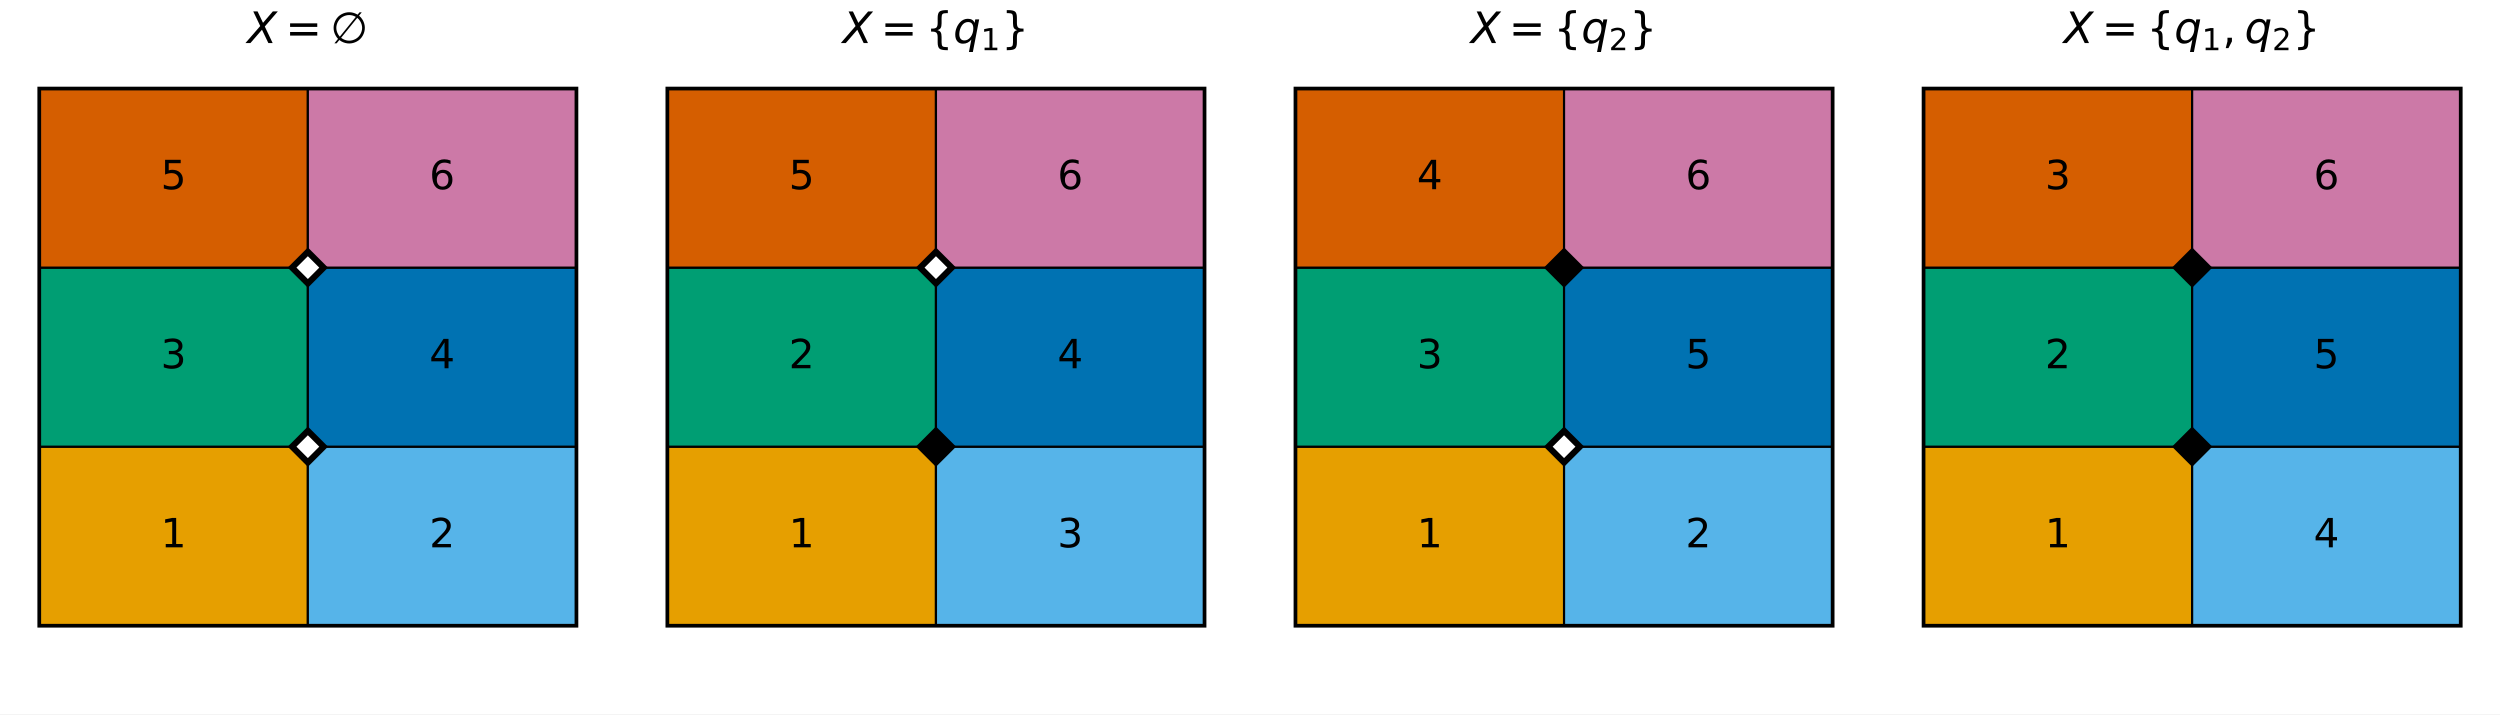
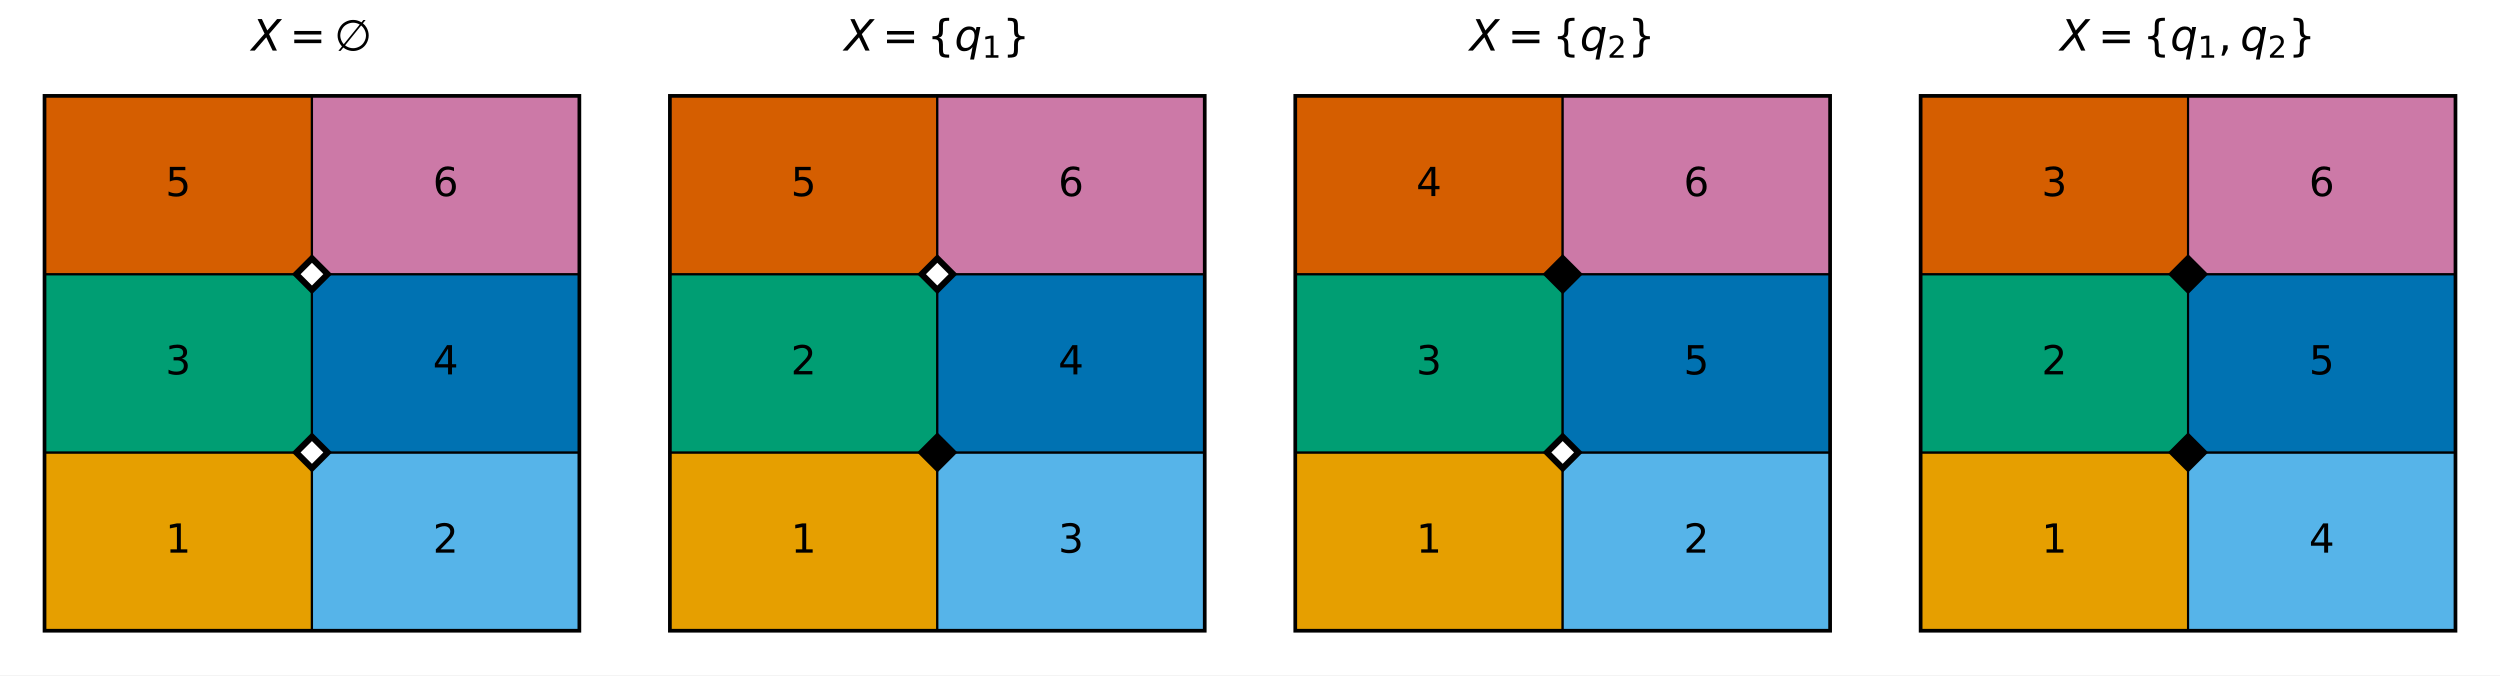
- <svg xmlns="http://www.w3.org/2000/svg" xmlns:xlink="http://www.w3.org/1999/xlink" width="403.2pt" height="115.2pt" viewBox="0 0 403.2 115.2" version="1.1">
+ <svg xmlns="http://www.w3.org/2000/svg" xmlns:xlink="http://www.w3.org/1999/xlink" width="404.96pt" height="109.38pt" viewBox="0 0 404.96 109.38" version="1.1">
  <defs>
    <style type="text/css">*{stroke-linejoin: round; stroke-linecap: butt}</style>
  </defs>
  <g id="figure_1">
    <g id="patch_1">
-       <path d="M 0 115.2  L 403.2 115.2  L 403.2 0  L 0 0  z " style="fill: #ffffff" />
+       <path d="M -0 109.38  L 404.96 109.38  L 404.96 0  L -0 0  z " style="fill: #ffffff" />
    </g>
    <g id="axes_1">
      <g id="patch_2">
-         <path d="M 6.332 100.918  L 49.65 100.918  L 49.65 72.039  L 6.332 72.039  z " clip-path="url(#p28c2d24f2b)" style="fill: #e69f00; stroke: #000000; stroke-width: 0.35; stroke-linejoin: miter" />
+         <path d="M 7.212 102.168  L 50.53 102.168  L 50.53 73.289  L 7.212 73.289  z " clip-path="url(#p4504fa658a)" style="fill: #e69f00; stroke: #000000; stroke-width: 0.35; stroke-linejoin: miter" />
      </g>
      <g id="patch_3">
-         <path d="M 49.65 100.918  L 92.968 100.918  L 92.968 72.039  L 49.65 72.039  z " clip-path="url(#p28c2d24f2b)" style="fill: #56b4e9; stroke: #000000; stroke-width: 0.35; stroke-linejoin: miter" />
+         <path d="M 50.53 102.168  L 93.848 102.168  L 93.848 73.289  L 50.53 73.289  z " clip-path="url(#p4504fa658a)" style="fill: #56b4e9; stroke: #000000; stroke-width: 0.35; stroke-linejoin: miter" />
      </g>
      <g id="patch_4">
-         <path d="M 6.332 72.039  L 49.65 72.039  L 49.65 43.161  L 6.332 43.161  z " clip-path="url(#p28c2d24f2b)" style="fill: #009e73; stroke: #000000; stroke-width: 0.35; stroke-linejoin: miter" />
+         <path d="M 7.212 73.289  L 50.53 73.289  L 50.53 44.411  L 7.212 44.411  z " clip-path="url(#p4504fa658a)" style="fill: #009e73; stroke: #000000; stroke-width: 0.35; stroke-linejoin: miter" />
      </g>
      <g id="patch_5">
-         <path d="M 49.65 72.039  L 92.968 72.039  L 92.968 43.161  L 49.65 43.161  z " clip-path="url(#p28c2d24f2b)" style="fill: #0072b2; stroke: #000000; stroke-width: 0.35; stroke-linejoin: miter" />
+         <path d="M 50.53 73.289  L 93.848 73.289  L 93.848 44.411  L 50.53 44.411  z " clip-path="url(#p4504fa658a)" style="fill: #0072b2; stroke: #000000; stroke-width: 0.35; stroke-linejoin: miter" />
      </g>
      <g id="patch_6">
-         <path d="M 6.332 43.161  L 49.65 43.161  L 49.65 14.282  L 6.332 14.282  z " clip-path="url(#p28c2d24f2b)" style="fill: #d55e00; stroke: #000000; stroke-width: 0.35; stroke-linejoin: miter" />
+         <path d="M 7.212 44.411  L 50.53 44.411  L 50.53 15.532  L 7.212 15.532  z " clip-path="url(#p4504fa658a)" style="fill: #d55e00; stroke: #000000; stroke-width: 0.35; stroke-linejoin: miter" />
      </g>
      <g id="patch_7">
-         <path d="M 49.65 43.161  L 92.968 43.161  L 92.968 14.282  L 49.65 14.282  z " clip-path="url(#p28c2d24f2b)" style="fill: #cc79a7; stroke: #000000; stroke-width: 0.35; stroke-linejoin: miter" />
+         <path d="M 50.53 44.411  L 93.848 44.411  L 93.848 15.532  L 50.53 15.532  z " clip-path="url(#p4504fa658a)" style="fill: #cc79a7; stroke: #000000; stroke-width: 0.35; stroke-linejoin: miter" />
      </g>
      <g id="text_1">
-         <g transform="translate(25.9231 88.27238) scale(0.065 -0.065)">
+         <g transform="translate(26.8031 89.52238) scale(0.065 -0.065)">
          <defs>
            <path id="DejaVuSans-31" d="M 794 531  L 1825 531  L 1825 4091  L 703 3866  L 703 4441  L 1819 4666  L 2450 4666  L 2450 531  L 3481 531  L 3481 0  L 794 0  L 794 531  z " transform="scale(0.015625)" />
          </defs>
          <use xlink:href="#DejaVuSans-31" />
        </g>
      </g>
      <g id="text_2">
-         <g transform="translate(69.24128 88.27238) scale(0.065 -0.065)">
+         <g transform="translate(70.12128 89.52238) scale(0.065 -0.065)">
          <defs>
            <path id="DejaVuSans-32" d="M 1228 531  L 3431 531  L 3431 0  L 469 0  L 469 531  Q 828 903 1448 1529  Q 2069 2156 2228 2338  Q 2531 2678 2651 2914  Q 2772 3150 2772 3378  Q 2772 3750 2511 3984  Q 2250 4219 1831 4219  Q 1534 4219 1204 4116  Q 875 4013 500 3803  L 500 4441  Q 881 4594 1212 4672  Q 1544 4750 1819 4750  Q 2544 4750 2975 4387  Q 3406 4025 3406 3419  Q 3406 3131 3298 2873  Q 3191 2616 2906 2266  Q 2828 2175 2409 1742  Q 1991 1309 1228 531  z " transform="scale(0.015625)" />
          </defs>
          <use xlink:href="#DejaVuSans-32" />
        </g>
      </g>
      <g id="text_3">
-         <g transform="translate(25.9231 59.39359) scale(0.065 -0.065)">
+         <g transform="translate(26.8031 60.64359) scale(0.065 -0.065)">
          <defs>
            <path id="DejaVuSans-33" d="M 2597 2516  Q 3050 2419 3304 2112  Q 3559 1806 3559 1356  Q 3559 666 3084 287  Q 2609 -91 1734 -91  Q 1441 -91 1130 -33  Q 819 25 488 141  L 488 750  Q 750 597 1062 519  Q 1375 441 1716 441  Q 2309 441 2620 675  Q 2931 909 2931 1356  Q 2931 1769 2642 2001  Q 2353 2234 1838 2234  L 1294 2234  L 1294 2753  L 1863 2753  Q 2328 2753 2575 2939  Q 2822 3125 2822 3475  Q 2822 3834 2567 4026  Q 2313 4219 1838 4219  Q 1578 4219 1281 4162  Q 984 4106 628 3988  L 628 4550  Q 988 4650 1302 4700  Q 1616 4750 1894 4750  Q 2613 4750 3031 4423  Q 3450 4097 3450 3541  Q 3450 3153 3228 2886  Q 3006 2619 2597 2516  z " transform="scale(0.015625)" />
          </defs>
          <use xlink:href="#DejaVuSans-33" />
        </g>
      </g>
      <g id="text_4">
-         <g transform="translate(69.24128 59.39359) scale(0.065 -0.065)">
+         <g transform="translate(70.12128 60.64359) scale(0.065 -0.065)">
          <defs>
            <path id="DejaVuSans-34" d="M 2419 4116  L 825 1625  L 2419 1625  L 2419 4116  z M 2253 4666  L 3047 4666  L 3047 1625  L 3713 1625  L 3713 1100  L 3047 1100  L 3047 0  L 2419 0  L 2419 1100  L 313 1100  L 313 1709  L 2253 4666  z " transform="scale(0.015625)" />
          </defs>
          <use xlink:href="#DejaVuSans-34" />
        </g>
      </g>
      <g id="text_5">
-         <g transform="translate(25.9231 30.51481) scale(0.065 -0.065)">
+         <g transform="translate(26.8031 31.76481) scale(0.065 -0.065)">
          <defs>
            <path id="DejaVuSans-35" d="M 691 4666  L 3169 4666  L 3169 4134  L 1269 4134  L 1269 2991  Q 1406 3038 1543 3061  Q 1681 3084 1819 3084  Q 2600 3084 3056 2656  Q 3513 2228 3513 1497  Q 3513 744 3044 326  Q 2575 -91 1722 -91  Q 1428 -91 1123 -41  Q 819 9 494 109  L 494 744  Q 775 591 1075 516  Q 1375 441 1709 441  Q 2250 441 2565 725  Q 2881 1009 2881 1497  Q 2881 1984 2565 2268  Q 2250 2553 1709 2553  Q 1456 2553 1204 2497  Q 953 2441 691 2322  L 691 4666  z " transform="scale(0.015625)" />
          </defs>
          <use xlink:href="#DejaVuSans-35" />
        </g>
      </g>
      <g id="text_6">
-         <g transform="translate(69.24128 30.51481) scale(0.065 -0.065)">
+         <g transform="translate(70.12128 31.76481) scale(0.065 -0.065)">
          <defs>
            <path id="DejaVuSans-36" d="M 2113 2584  Q 1688 2584 1439 2293  Q 1191 2003 1191 1497  Q 1191 994 1439 701  Q 1688 409 2113 409  Q 2538 409 2786 701  Q 3034 994 3034 1497  Q 3034 2003 2786 2293  Q 2538 2584 2113 2584  z M 3366 4563  L 3366 3988  Q 3128 4100 2886 4159  Q 2644 4219 2406 4219  Q 1781 4219 1451 3797  Q 1122 3375 1075 2522  Q 1259 2794 1537 2939  Q 1816 3084 2150 3084  Q 2853 3084 3261 2657  Q 3669 2231 3669 1497  Q 3669 778 3244 343  Q 2819 -91 2113 -91  Q 1303 -91 875 529  Q 447 1150 447 2328  Q 447 3434 972 4092  Q 1497 4750 2381 4750  Q 2619 4750 2861 4703  Q 3103 4656 3366 4563  z " transform="scale(0.015625)" />
          </defs>
          <use xlink:href="#DejaVuSans-36" />
        </g>
      </g>
      <g id="text_7">
-         <g transform="translate(39.885 6.95) scale(0.07 -0.07)">
+         <g transform="translate(40.765 8.2) scale(0.07 -0.07)">
          <defs>
            <path id="DejaVuSans-Oblique-58" d="M 878 4666  L 1516 4666  L 2316 2981  L 3763 4666  L 4500 4666  L 2578 2438  L 3738 0  L 3103 0  L 2163 1966  L 459 0  L -275 0  L 1906 2509  L 878 4666  z " transform="scale(0.015625)" />
            <path id="DejaVuSans-3d" d="M 678 2906  L 4684 2906  L 4684 2381  L 678 2381  L 678 2906  z M 678 1631  L 4684 1631  L 4684 1100  L 678 1100  L 678 1631  z " transform="scale(0.015625)" />
            <path id="DejaVuSans-2205" d="M 4025 4184  L 4303 4528  L 4634 4528  L 4234 4038  Q 4563 3778 4778 3397  Q 5091 2841 5091 2241  Q 5091 1641 4778 1086  Q 4466 531 3916 234  Q 3366 -63 2788 -63  Q 2203 -63 1653 234  Q 1478 328 1328 450  L 934 -38  L 606 -38  L 1138 619  Q 941 825 794 1088  Q 484 1641 484 2241  Q 484 2841 793 3395  Q 1103 3950 1653 4247  Q 2203 4544 2788 4544  Q 3366 4544 3916 4247  Q 3972 4216 4025 4184  z M 1400 944  L 3763 3859  L 3719 3884  Q 3266 4128 2788 4128  Q 2306 4128 1851 3883  Q 1397 3638 1141 3178  Q 888 2725 884 2241  Q 888 1756 1141 1303  Q 1253 1103 1400 944  z M 3975 3716  L 1591 772  Q 1713 675 1853 600  Q 2306 353 2788 353  Q 3266 353 3719 598  Q 4172 844 4431 1303  Q 4688 1756 4691 2241  Q 4688 2725 4431 3178  Q 4250 3500 3975 3716  z " transform="scale(0.015625)" />
          </defs>
          <use xlink:href="#DejaVuSans-Oblique-58" transform="translate(0 0.09375)" />
          <use xlink:href="#DejaVuSans-3d" transform="translate(87.98828 0.09375)" />
          <use xlink:href="#DejaVuSans-2205" transform="translate(191.2598 0.09375)" />
        </g>
      </g>
      <g id="patch_8">
-         <path d="M 6.332 100.918  L 92.968 100.918  L 92.968 14.282  L 6.332 14.282  L 6.332 100.918  z " clip-path="url(#p28c2d24f2b)" style="fill: none; stroke: #000000; stroke-width: 0.6; stroke-linejoin: miter" />
+         <path d="M 7.212 102.168  L 93.848 102.168  L 93.848 15.532  L 7.212 15.532  L 7.212 102.168  z " clip-path="url(#p4504fa658a)" style="fill: none; stroke: #000000; stroke-width: 0.6; stroke-linejoin: miter" />
      </g>
      <g id="line2d_1">
-         <path d="M 49.65 72.039  " clip-path="url(#p28c2d24f2b)" style="fill: none; stroke: #1f77b4; stroke-width: 1.5; stroke-linecap: square" />
+         <path d="M 50.53 73.289  " clip-path="url(#p4504fa658a)" style="fill: none; stroke: #1f77b4; stroke-width: 1.5; stroke-linecap: square" />
        <defs>
-           <path id="m0ff8ea9028" d="M -0 2.546  L 2.546 0  L 0 -2.546  L -2.546 -0  z " style="stroke: #000000; stroke-linejoin: miter" />
+           <path id="mde518f8069" d="M -0 2.546  L 2.546 0  L 0 -2.546  L -2.546 -0  z " style="stroke: #000000; stroke-linejoin: miter" />
        </defs>
-         <g clip-path="url(#p28c2d24f2b)">
-           <use xlink:href="#m0ff8ea9028" x="49.65" y="72.039" style="fill: #ffffff; stroke: #000000; stroke-linejoin: miter" />
+         <g clip-path="url(#p4504fa658a)">
+           <use xlink:href="#mde518f8069" x="50.53" y="73.289" style="fill: #ffffff; stroke: #000000; stroke-linejoin: miter" />
        </g>
      </g>
      <g id="line2d_2">
-         <path d="M 49.65 43.161  " clip-path="url(#p28c2d24f2b)" style="fill: none; stroke: #ff7f0e; stroke-width: 1.5; stroke-linecap: square" />
-         <g clip-path="url(#p28c2d24f2b)">
-           <use xlink:href="#m0ff8ea9028" x="49.65" y="43.161" style="fill: #ffffff; stroke: #000000; stroke-linejoin: miter" />
+         <path d="M 50.53 44.411  " clip-path="url(#p4504fa658a)" style="fill: none; stroke: #ff7f0e; stroke-width: 1.5; stroke-linecap: square" />
+         <g clip-path="url(#p4504fa658a)">
+           <use xlink:href="#mde518f8069" x="50.53" y="44.411" style="fill: #ffffff; stroke: #000000; stroke-linejoin: miter" />
        </g>
      </g>
    </g>
    <g id="axes_2">
      <g id="patch_9">
-         <path d="M 107.632 100.918  L 150.95 100.918  L 150.95 72.039  L 107.632 72.039  z " clip-path="url(#pc3595b5978)" style="fill: #e69f00; stroke: #000000; stroke-width: 0.35; stroke-linejoin: miter" />
+         <path d="M 108.512 102.168  L 151.83 102.168  L 151.83 73.289  L 108.512 73.289  z " clip-path="url(#p1e871c0f0f)" style="fill: #e69f00; stroke: #000000; stroke-width: 0.35; stroke-linejoin: miter" />
      </g>
      <g id="patch_10">
-         <path d="M 107.632 72.039  L 150.95 72.039  L 150.95 43.161  L 107.632 43.161  z " clip-path="url(#pc3595b5978)" style="fill: #009e73; stroke: #000000; stroke-width: 0.35; stroke-linejoin: miter" />
+         <path d="M 108.512 73.289  L 151.83 73.289  L 151.83 44.411  L 108.512 44.411  z " clip-path="url(#p1e871c0f0f)" style="fill: #009e73; stroke: #000000; stroke-width: 0.35; stroke-linejoin: miter" />
      </g>
      <g id="patch_11">
-         <path d="M 150.95 100.918  L 194.268 100.918  L 194.268 72.039  L 150.95 72.039  z " clip-path="url(#pc3595b5978)" style="fill: #56b4e9; stroke: #000000; stroke-width: 0.35; stroke-linejoin: miter" />
+         <path d="M 151.83 102.168  L 195.148 102.168  L 195.148 73.289  L 151.83 73.289  z " clip-path="url(#p1e871c0f0f)" style="fill: #56b4e9; stroke: #000000; stroke-width: 0.35; stroke-linejoin: miter" />
      </g>
      <g id="patch_12">
-         <path d="M 150.95 72.039  L 194.268 72.039  L 194.268 43.161  L 150.95 43.161  z " clip-path="url(#pc3595b5978)" style="fill: #0072b2; stroke: #000000; stroke-width: 0.35; stroke-linejoin: miter" />
+         <path d="M 151.83 73.289  L 195.148 73.289  L 195.148 44.411  L 151.83 44.411  z " clip-path="url(#p1e871c0f0f)" style="fill: #0072b2; stroke: #000000; stroke-width: 0.35; stroke-linejoin: miter" />
      </g>
      <g id="patch_13">
-         <path d="M 107.632 43.161  L 150.95 43.161  L 150.95 14.282  L 107.632 14.282  z " clip-path="url(#pc3595b5978)" style="fill: #d55e00; stroke: #000000; stroke-width: 0.35; stroke-linejoin: miter" />
+         <path d="M 108.512 44.411  L 151.83 44.411  L 151.83 15.532  L 108.512 15.532  z " clip-path="url(#p1e871c0f0f)" style="fill: #d55e00; stroke: #000000; stroke-width: 0.35; stroke-linejoin: miter" />
      </g>
      <g id="patch_14">
-         <path d="M 150.95 43.161  L 194.268 43.161  L 194.268 14.282  L 150.95 14.282  z " clip-path="url(#pc3595b5978)" style="fill: #cc79a7; stroke: #000000; stroke-width: 0.35; stroke-linejoin: miter" />
+         <path d="M 151.83 44.411  L 195.148 44.411  L 195.148 15.532  L 151.83 15.532  z " clip-path="url(#p1e871c0f0f)" style="fill: #cc79a7; stroke: #000000; stroke-width: 0.35; stroke-linejoin: miter" />
      </g>
      <g id="text_8">
-         <g transform="translate(127.2231 88.27238) scale(0.065 -0.065)">
+         <g transform="translate(128.1031 89.52238) scale(0.065 -0.065)">
          <use xlink:href="#DejaVuSans-31" />
        </g>
      </g>
      <g id="text_9">
-         <g transform="translate(127.2231 59.39359) scale(0.065 -0.065)">
+         <g transform="translate(128.1031 60.64359) scale(0.065 -0.065)">
          <use xlink:href="#DejaVuSans-32" />
        </g>
      </g>
      <g id="text_10">
-         <g transform="translate(170.5413 88.27238) scale(0.065 -0.065)">
+         <g transform="translate(171.4213 89.52238) scale(0.065 -0.065)">
          <use xlink:href="#DejaVuSans-33" />
        </g>
      </g>
      <g id="text_11">
-         <g transform="translate(170.5413 59.39359) scale(0.065 -0.065)">
+         <g transform="translate(171.4213 60.64359) scale(0.065 -0.065)">
          <use xlink:href="#DejaVuSans-34" />
        </g>
      </g>
      <g id="text_12">
-         <g transform="translate(127.2231 30.51481) scale(0.065 -0.065)">
+         <g transform="translate(128.1031 31.76481) scale(0.065 -0.065)">
          <use xlink:href="#DejaVuSans-35" />
        </g>
      </g>
      <g id="text_13">
-         <g transform="translate(170.5413 30.51481) scale(0.065 -0.065)">
+         <g transform="translate(171.4213 31.76481) scale(0.065 -0.065)">
          <use xlink:href="#DejaVuSans-36" />
        </g>
      </g>
      <g id="text_14">
-         <g transform="translate(135.9 6.95) scale(0.07 -0.07)">
+         <g transform="translate(136.78 8.2) scale(0.07 -0.07)">
          <defs>
            <path id="DejaVuSans-7b" d="M 3272 -594  L 3272 -1044  L 3078 -1044  Q 2300 -1044 2036 -812  Q 1772 -581 1772 109  L 1772 856  Q 1772 1328 1603 1509  Q 1434 1691 991 1691  L 800 1691  L 800 2138  L 991 2138  Q 1438 2138 1605 2317  Q 1772 2497 1772 2963  L 1772 3713  Q 1772 4403 2036 4633  Q 2300 4863 3078 4863  L 3272 4863  L 3272 4416  L 3059 4416  Q 2619 4416 2484 4278  Q 2350 4141 2350 3700  L 2350 2925  Q 2350 2434 2208 2212  Q 2066 1991 1722 1913  Q 2069 1828 2209 1606  Q 2350 1384 2350 897  L 2350 122  Q 2350 -319 2484 -456  Q 2619 -594 3059 -594  L 3272 -594  z " transform="scale(0.015625)" />
            <path id="DejaVuSans-Oblique-71" d="M 2669 525  Q 2438 222 2123 65  Q 1809 -91 1428 -91  Q 897 -91 595 267  Q 294 625 294 1253  Q 294 1759 480 2231  Q 666 2703 1013 3078  Q 1238 3322 1530 3453  Q 1822 3584 2144 3584  Q 2531 3584 2781 3431  Q 3031 3278 3144 2969  L 3244 3494  L 3822 3494  L 2888 -1319  L 2309 -1319  L 2669 525  z M 891 1338  Q 891 875 1084 633  Q 1278 391 1644 391  Q 2188 391 2572 911  Q 2956 1431 2956 2175  Q 2956 2625 2757 2864  Q 2559 3103 2188 3103  Q 1916 3103 1684 2976  Q 1453 2850 1281 2606  Q 1100 2350 995 2006  Q 891 1663 891 1338  z " transform="scale(0.015625)" />
            <path id="DejaVuSans-7d" d="M 800 -594  L 1019 -594  Q 1456 -594 1589 -459  Q 1722 -325 1722 122  L 1722 897  Q 1722 1384 1862 1606  Q 2003 1828 2350 1913  Q 2003 1991 1862 2212  Q 1722 2434 1722 2925  L 1722 3700  Q 1722 4144 1589 4280  Q 1456 4416 1019 4416  L 800 4416  L 800 4863  L 997 4863  Q 1775 4863 2036 4633  Q 2297 4403 2297 3713  L 2297 2963  Q 2297 2497 2465 2317  Q 2634 2138 3078 2138  L 3272 2138  L 3272 1691  L 3078 1691  Q 2634 1691 2465 1509  Q 2297 1328 2297 856  L 2297 109  Q 2297 -581 2036 -812  Q 1775 -1044 997 -1044  L 800 -1044  L 800 -594  z " transform="scale(0.015625)" />
          </defs>
          <use xlink:href="#DejaVuSans-Oblique-58" transform="translate(0 0.015625)" />
          <use xlink:href="#DejaVuSans-3d" transform="translate(87.98828 0.015625)" />
          <use xlink:href="#DejaVuSans-7b" transform="translate(191.2598 0.015625)" />
          <use xlink:href="#DejaVuSans-Oblique-71" transform="translate(254.8828 0.015625)" />
          <use xlink:href="#DejaVuSans-31" transform="translate(318.3594 -16.39062) scale(0.7)" />
          <use xlink:href="#DejaVuSans-7d" transform="translate(365.6299 0.015625)" />
        </g>
      </g>
      <g id="patch_15">
-         <path d="M 107.632 100.918  L 194.268 100.918  L 194.268 14.282  L 107.632 14.282  L 107.632 100.918  z " clip-path="url(#pc3595b5978)" style="fill: none; stroke: #000000; stroke-width: 0.6; stroke-linejoin: miter" />
+         <path d="M 108.512 102.168  L 195.148 102.168  L 195.148 15.532  L 108.512 15.532  L 108.512 102.168  z " clip-path="url(#p1e871c0f0f)" style="fill: none; stroke: #000000; stroke-width: 0.6; stroke-linejoin: miter" />
      </g>
      <g id="line2d_3">
-         <path d="M 150.95 72.039  " clip-path="url(#pc3595b5978)" style="fill: none; stroke: #1f77b4; stroke-width: 1.5; stroke-linecap: square" />
+         <path d="M 151.83 73.289  " clip-path="url(#p1e871c0f0f)" style="fill: none; stroke: #1f77b4; stroke-width: 1.5; stroke-linecap: square" />
        <defs>
-           <path id="m112d3ec2f4" d="M -0 2.546  L 2.546 0  L 0 -2.546  L -2.546 -0  z " style="stroke: #000000; stroke-linejoin: miter" />
+           <path id="m09e54b0ca7" d="M -0 2.546  L 2.546 0  L 0 -2.546  L -2.546 -0  z " style="stroke: #000000; stroke-linejoin: miter" />
        </defs>
-         <g clip-path="url(#pc3595b5978)">
-           <use xlink:href="#m112d3ec2f4" x="150.95" y="72.039" style="stroke: #000000; stroke-linejoin: miter" />
+         <g clip-path="url(#p1e871c0f0f)">
+           <use xlink:href="#m09e54b0ca7" x="151.83" y="73.289" style="stroke: #000000; stroke-linejoin: miter" />
        </g>
      </g>
      <g id="line2d_4">
-         <path d="M 150.95 43.161  " clip-path="url(#pc3595b5978)" style="fill: none; stroke: #ff7f0e; stroke-width: 1.5; stroke-linecap: square" />
-         <g clip-path="url(#pc3595b5978)">
-           <use xlink:href="#m0ff8ea9028" x="150.95" y="43.161" style="fill: #ffffff; stroke: #000000; stroke-linejoin: miter" />
+         <path d="M 151.83 44.411  " clip-path="url(#p1e871c0f0f)" style="fill: none; stroke: #ff7f0e; stroke-width: 1.5; stroke-linecap: square" />
+         <g clip-path="url(#p1e871c0f0f)">
+           <use xlink:href="#mde518f8069" x="151.83" y="44.411" style="fill: #ffffff; stroke: #000000; stroke-linejoin: miter" />
        </g>
      </g>
    </g>
    <g id="axes_3">
      <g id="patch_16">
-         <path d="M 208.932 100.918  L 252.25 100.918  L 252.25 72.039  L 208.932 72.039  z " clip-path="url(#pb26a5170b7)" style="fill: #e69f00; stroke: #000000; stroke-width: 0.35; stroke-linejoin: miter" />
+         <path d="M 209.812 102.168  L 253.13 102.168  L 253.13 73.289  L 209.812 73.289  z " clip-path="url(#pee12a0fd44)" style="fill: #e69f00; stroke: #000000; stroke-width: 0.35; stroke-linejoin: miter" />
      </g>
      <g id="patch_17">
-         <path d="M 252.25 100.918  L 295.568 100.918  L 295.568 72.039  L 252.25 72.039  z " clip-path="url(#pb26a5170b7)" style="fill: #56b4e9; stroke: #000000; stroke-width: 0.35; stroke-linejoin: miter" />
+         <path d="M 253.13 102.168  L 296.448 102.168  L 296.448 73.289  L 253.13 73.289  z " clip-path="url(#pee12a0fd44)" style="fill: #56b4e9; stroke: #000000; stroke-width: 0.35; stroke-linejoin: miter" />
      </g>
      <g id="patch_18">
-         <path d="M 208.932 72.039  L 252.25 72.039  L 252.25 43.161  L 208.932 43.161  z " clip-path="url(#pb26a5170b7)" style="fill: #009e73; stroke: #000000; stroke-width: 0.35; stroke-linejoin: miter" />
+         <path d="M 209.812 73.289  L 253.13 73.289  L 253.13 44.411  L 209.812 44.411  z " clip-path="url(#pee12a0fd44)" style="fill: #009e73; stroke: #000000; stroke-width: 0.35; stroke-linejoin: miter" />
      </g>
      <g id="patch_19">
-         <path d="M 208.932 43.161  L 252.25 43.161  L 252.25 14.282  L 208.932 14.282  z " clip-path="url(#pb26a5170b7)" style="fill: #d55e00; stroke: #000000; stroke-width: 0.35; stroke-linejoin: miter" />
+         <path d="M 209.812 44.411  L 253.13 44.411  L 253.13 15.532  L 209.812 15.532  z " clip-path="url(#pee12a0fd44)" style="fill: #d55e00; stroke: #000000; stroke-width: 0.35; stroke-linejoin: miter" />
      </g>
      <g id="patch_20">
-         <path d="M 252.25 72.039  L 295.568 72.039  L 295.568 43.161  L 252.25 43.161  z " clip-path="url(#pb26a5170b7)" style="fill: #0072b2; stroke: #000000; stroke-width: 0.35; stroke-linejoin: miter" />
+         <path d="M 253.13 73.289  L 296.448 73.289  L 296.448 44.411  L 253.13 44.411  z " clip-path="url(#pee12a0fd44)" style="fill: #0072b2; stroke: #000000; stroke-width: 0.35; stroke-linejoin: miter" />
      </g>
      <g id="patch_21">
-         <path d="M 252.25 43.161  L 295.568 43.161  L 295.568 14.282  L 252.25 14.282  z " clip-path="url(#pb26a5170b7)" style="fill: #cc79a7; stroke: #000000; stroke-width: 0.35; stroke-linejoin: miter" />
+         <path d="M 253.13 44.411  L 296.448 44.411  L 296.448 15.532  L 253.13 15.532  z " clip-path="url(#pee12a0fd44)" style="fill: #cc79a7; stroke: #000000; stroke-width: 0.35; stroke-linejoin: miter" />
      </g>
      <g id="text_15">
-         <g transform="translate(228.5231 88.27238) scale(0.065 -0.065)">
+         <g transform="translate(229.4031 89.52238) scale(0.065 -0.065)">
          <use xlink:href="#DejaVuSans-31" />
        </g>
      </g>
      <g id="text_16">
-         <g transform="translate(271.8413 88.27238) scale(0.065 -0.065)">
+         <g transform="translate(272.7213 89.52238) scale(0.065 -0.065)">
          <use xlink:href="#DejaVuSans-32" />
        </g>
      </g>
      <g id="text_17">
-         <g transform="translate(228.5231 59.39359) scale(0.065 -0.065)">
+         <g transform="translate(229.4031 60.64359) scale(0.065 -0.065)">
          <use xlink:href="#DejaVuSans-33" />
        </g>
      </g>
      <g id="text_18">
-         <g transform="translate(228.5231 30.51481) scale(0.065 -0.065)">
+         <g transform="translate(229.4031 31.76481) scale(0.065 -0.065)">
          <use xlink:href="#DejaVuSans-34" />
        </g>
      </g>
      <g id="text_19">
-         <g transform="translate(271.8413 59.39359) scale(0.065 -0.065)">
+         <g transform="translate(272.7213 60.64359) scale(0.065 -0.065)">
          <use xlink:href="#DejaVuSans-35" />
        </g>
      </g>
      <g id="text_20">
-         <g transform="translate(271.8413 30.51481) scale(0.065 -0.065)">
+         <g transform="translate(272.7213 31.76481) scale(0.065 -0.065)">
          <use xlink:href="#DejaVuSans-36" />
        </g>
      </g>
      <g id="text_21">
-         <g transform="translate(237.2 6.95) scale(0.07 -0.07)">
+         <g transform="translate(238.08 8.2) scale(0.07 -0.07)">
          <use xlink:href="#DejaVuSans-Oblique-58" transform="translate(0 0.015625)" />
          <use xlink:href="#DejaVuSans-3d" transform="translate(87.98828 0.015625)" />
          <use xlink:href="#DejaVuSans-7b" transform="translate(191.2598 0.015625)" />
          <use xlink:href="#DejaVuSans-Oblique-71" transform="translate(254.8828 0.015625)" />
          <use xlink:href="#DejaVuSans-32" transform="translate(318.3594 -16.39062) scale(0.7)" />
          <use xlink:href="#DejaVuSans-7d" transform="translate(365.6299 0.015625)" />
        </g>
      </g>
      <g id="patch_22">
-         <path d="M 208.932 100.918  L 295.568 100.918  L 295.568 14.282  L 208.932 14.282  L 208.932 100.918  z " clip-path="url(#pb26a5170b7)" style="fill: none; stroke: #000000; stroke-width: 0.6; stroke-linejoin: miter" />
+         <path d="M 209.812 102.168  L 296.448 102.168  L 296.448 15.532  L 209.812 15.532  L 209.812 102.168  z " clip-path="url(#pee12a0fd44)" style="fill: none; stroke: #000000; stroke-width: 0.6; stroke-linejoin: miter" />
      </g>
      <g id="line2d_5">
-         <path d="M 252.25 72.039  " clip-path="url(#pb26a5170b7)" style="fill: none; stroke: #1f77b4; stroke-width: 1.5; stroke-linecap: square" />
-         <g clip-path="url(#pb26a5170b7)">
-           <use xlink:href="#m0ff8ea9028" x="252.25" y="72.039" style="fill: #ffffff; stroke: #000000; stroke-linejoin: miter" />
+         <path d="M 253.13 73.289  " clip-path="url(#pee12a0fd44)" style="fill: none; stroke: #1f77b4; stroke-width: 1.5; stroke-linecap: square" />
+         <g clip-path="url(#pee12a0fd44)">
+           <use xlink:href="#mde518f8069" x="253.13" y="73.289" style="fill: #ffffff; stroke: #000000; stroke-linejoin: miter" />
        </g>
      </g>
      <g id="line2d_6">
-         <path d="M 252.25 43.161  " clip-path="url(#pb26a5170b7)" style="fill: none; stroke: #ff7f0e; stroke-width: 1.5; stroke-linecap: square" />
-         <g clip-path="url(#pb26a5170b7)">
-           <use xlink:href="#m112d3ec2f4" x="252.25" y="43.161" style="stroke: #000000; stroke-linejoin: miter" />
+         <path d="M 253.13 44.411  " clip-path="url(#pee12a0fd44)" style="fill: none; stroke: #ff7f0e; stroke-width: 1.5; stroke-linecap: square" />
+         <g clip-path="url(#pee12a0fd44)">
+           <use xlink:href="#m09e54b0ca7" x="253.13" y="44.411" style="stroke: #000000; stroke-linejoin: miter" />
        </g>
      </g>
    </g>
    <g id="axes_4">
      <g id="patch_23">
-         <path d="M 310.232 100.918  L 353.55 100.918  L 353.55 72.039  L 310.232 72.039  z " clip-path="url(#p55e921f815)" style="fill: #e69f00; stroke: #000000; stroke-width: 0.35; stroke-linejoin: miter" />
+         <path d="M 311.112 102.168  L 354.43 102.168  L 354.43 73.289  L 311.112 73.289  z " clip-path="url(#pb1d03bd56b)" style="fill: #e69f00; stroke: #000000; stroke-width: 0.35; stroke-linejoin: miter" />
      </g>
      <g id="patch_24">
-         <path d="M 310.232 72.039  L 353.55 72.039  L 353.55 43.161  L 310.232 43.161  z " clip-path="url(#p55e921f815)" style="fill: #009e73; stroke: #000000; stroke-width: 0.35; stroke-linejoin: miter" />
+         <path d="M 311.112 73.289  L 354.43 73.289  L 354.43 44.411  L 311.112 44.411  z " clip-path="url(#pb1d03bd56b)" style="fill: #009e73; stroke: #000000; stroke-width: 0.35; stroke-linejoin: miter" />
      </g>
      <g id="patch_25">
-         <path d="M 310.232 43.161  L 353.55 43.161  L 353.55 14.282  L 310.232 14.282  z " clip-path="url(#p55e921f815)" style="fill: #d55e00; stroke: #000000; stroke-width: 0.35; stroke-linejoin: miter" />
+         <path d="M 311.112 44.411  L 354.43 44.411  L 354.43 15.532  L 311.112 15.532  z " clip-path="url(#pb1d03bd56b)" style="fill: #d55e00; stroke: #000000; stroke-width: 0.35; stroke-linejoin: miter" />
      </g>
      <g id="patch_26">
-         <path d="M 353.55 100.918  L 396.868 100.918  L 396.868 72.039  L 353.55 72.039  z " clip-path="url(#p55e921f815)" style="fill: #56b4e9; stroke: #000000; stroke-width: 0.35; stroke-linejoin: miter" />
+         <path d="M 354.43 102.168  L 397.748 102.168  L 397.748 73.289  L 354.43 73.289  z " clip-path="url(#pb1d03bd56b)" style="fill: #56b4e9; stroke: #000000; stroke-width: 0.35; stroke-linejoin: miter" />
      </g>
      <g id="patch_27">
-         <path d="M 353.55 72.039  L 396.868 72.039  L 396.868 43.161  L 353.55 43.161  z " clip-path="url(#p55e921f815)" style="fill: #0072b2; stroke: #000000; stroke-width: 0.35; stroke-linejoin: miter" />
+         <path d="M 354.43 73.289  L 397.748 73.289  L 397.748 44.411  L 354.43 44.411  z " clip-path="url(#pb1d03bd56b)" style="fill: #0072b2; stroke: #000000; stroke-width: 0.35; stroke-linejoin: miter" />
      </g>
      <g id="patch_28">
-         <path d="M 353.55 43.161  L 396.868 43.161  L 396.868 14.282  L 353.55 14.282  z " clip-path="url(#p55e921f815)" style="fill: #cc79a7; stroke: #000000; stroke-width: 0.35; stroke-linejoin: miter" />
+         <path d="M 354.43 44.411  L 397.748 44.411  L 397.748 15.532  L 354.43 15.532  z " clip-path="url(#pb1d03bd56b)" style="fill: #cc79a7; stroke: #000000; stroke-width: 0.35; stroke-linejoin: miter" />
      </g>
      <g id="text_22">
-         <g transform="translate(329.8231 88.27238) scale(0.065 -0.065)">
+         <g transform="translate(330.7031 89.52238) scale(0.065 -0.065)">
          <use xlink:href="#DejaVuSans-31" />
        </g>
      </g>
      <g id="text_23">
-         <g transform="translate(329.8231 59.39359) scale(0.065 -0.065)">
+         <g transform="translate(330.7031 60.64359) scale(0.065 -0.065)">
          <use xlink:href="#DejaVuSans-32" />
        </g>
      </g>
      <g id="text_24">
-         <g transform="translate(329.8231 30.51481) scale(0.065 -0.065)">
+         <g transform="translate(330.7031 31.76481) scale(0.065 -0.065)">
          <use xlink:href="#DejaVuSans-33" />
        </g>
      </g>
      <g id="text_25">
-         <g transform="translate(373.1413 88.27238) scale(0.065 -0.065)">
+         <g transform="translate(374.0213 89.52238) scale(0.065 -0.065)">
          <use xlink:href="#DejaVuSans-34" />
        </g>
      </g>
      <g id="text_26">
-         <g transform="translate(373.1413 59.39359) scale(0.065 -0.065)">
+         <g transform="translate(374.0213 60.64359) scale(0.065 -0.065)">
          <use xlink:href="#DejaVuSans-35" />
        </g>
      </g>
      <g id="text_27">
-         <g transform="translate(373.1413 30.51481) scale(0.065 -0.065)">
+         <g transform="translate(374.0213 31.76481) scale(0.065 -0.065)">
          <use xlink:href="#DejaVuSans-36" />
        </g>
      </g>
      <g id="text_28">
-         <g transform="translate(332.83 6.95) scale(0.07 -0.07)">
+         <g transform="translate(333.71 8.2) scale(0.07 -0.07)">
          <defs>
            <path id="DejaVuSans-2c" d="M 750 794  L 1409 794  L 1409 256  L 897 -744  L 494 -744  L 750 256  L 750 794  z " transform="scale(0.015625)" />
          </defs>
          <use xlink:href="#DejaVuSans-Oblique-58" transform="translate(0 0.015625)" />
          <use xlink:href="#DejaVuSans-3d" transform="translate(87.98828 0.015625)" />
          <use xlink:href="#DejaVuSans-7b" transform="translate(191.2598 0.015625)" />
          <use xlink:href="#DejaVuSans-Oblique-71" transform="translate(254.8828 0.015625)" />
          <use xlink:href="#DejaVuSans-31" transform="translate(318.3594 -16.39062) scale(0.7)" />
          <use xlink:href="#DejaVuSans-2c" transform="translate(365.6299 0.015625)" />
          <use xlink:href="#DejaVuSans-Oblique-71" transform="translate(416.8994 0.015625)" />
          <use xlink:href="#DejaVuSans-32" transform="translate(480.376 -16.39062) scale(0.7)" />
          <use xlink:href="#DejaVuSans-7d" transform="translate(527.6465 0.015625)" />
        </g>
      </g>
      <g id="patch_29">
-         <path d="M 310.232 100.918  L 396.868 100.918  L 396.868 14.282  L 310.232 14.282  L 310.232 100.918  z " clip-path="url(#p55e921f815)" style="fill: none; stroke: #000000; stroke-width: 0.6; stroke-linejoin: miter" />
+         <path d="M 311.112 102.168  L 397.748 102.168  L 397.748 15.532  L 311.112 15.532  L 311.112 102.168  z " clip-path="url(#pb1d03bd56b)" style="fill: none; stroke: #000000; stroke-width: 0.6; stroke-linejoin: miter" />
      </g>
      <g id="line2d_7">
-         <path d="M 353.55 72.039  " clip-path="url(#p55e921f815)" style="fill: none; stroke: #1f77b4; stroke-width: 1.5; stroke-linecap: square" />
-         <g clip-path="url(#p55e921f815)">
-           <use xlink:href="#m112d3ec2f4" x="353.55" y="72.039" style="stroke: #000000; stroke-linejoin: miter" />
+         <path d="M 354.43 73.289  " clip-path="url(#pb1d03bd56b)" style="fill: none; stroke: #1f77b4; stroke-width: 1.5; stroke-linecap: square" />
+         <g clip-path="url(#pb1d03bd56b)">
+           <use xlink:href="#m09e54b0ca7" x="354.43" y="73.289" style="stroke: #000000; stroke-linejoin: miter" />
        </g>
      </g>
      <g id="line2d_8">
-         <path d="M 353.55 43.161  " clip-path="url(#p55e921f815)" style="fill: none; stroke: #ff7f0e; stroke-width: 1.5; stroke-linecap: square" />
-         <g clip-path="url(#p55e921f815)">
-           <use xlink:href="#m112d3ec2f4" x="353.55" y="43.161" style="stroke: #000000; stroke-linejoin: miter" />
+         <path d="M 354.43 44.411  " clip-path="url(#pb1d03bd56b)" style="fill: none; stroke: #ff7f0e; stroke-width: 1.5; stroke-linecap: square" />
+         <g clip-path="url(#pb1d03bd56b)">
+           <use xlink:href="#m09e54b0ca7" x="354.43" y="44.411" style="stroke: #000000; stroke-linejoin: miter" />
        </g>
      </g>
    </g>
  </g>
  <defs>
-     <clipPath id="p28c2d24f2b">
-       <rect x="2" y="9.95" width="95.3" height="95.3" />
+     <clipPath id="p4504fa658a">
+       <rect x="2.88" y="11.2" width="95.3" height="95.3" />
    </clipPath>
-     <clipPath id="pc3595b5978">
-       <rect x="103.3" y="9.95" width="95.3" height="95.3" />
+     <clipPath id="p1e871c0f0f">
+       <rect x="104.18" y="11.2" width="95.3" height="95.3" />
    </clipPath>
-     <clipPath id="pb26a5170b7">
-       <rect x="204.6" y="9.95" width="95.3" height="95.3" />
+     <clipPath id="pee12a0fd44">
+       <rect x="205.48" y="11.2" width="95.3" height="95.3" />
    </clipPath>
-     <clipPath id="p55e921f815">
-       <rect x="305.9" y="9.95" width="95.3" height="95.3" />
+     <clipPath id="pb1d03bd56b">
+       <rect x="306.78" y="11.2" width="95.3" height="95.3" />
    </clipPath>
  </defs>
</svg>
